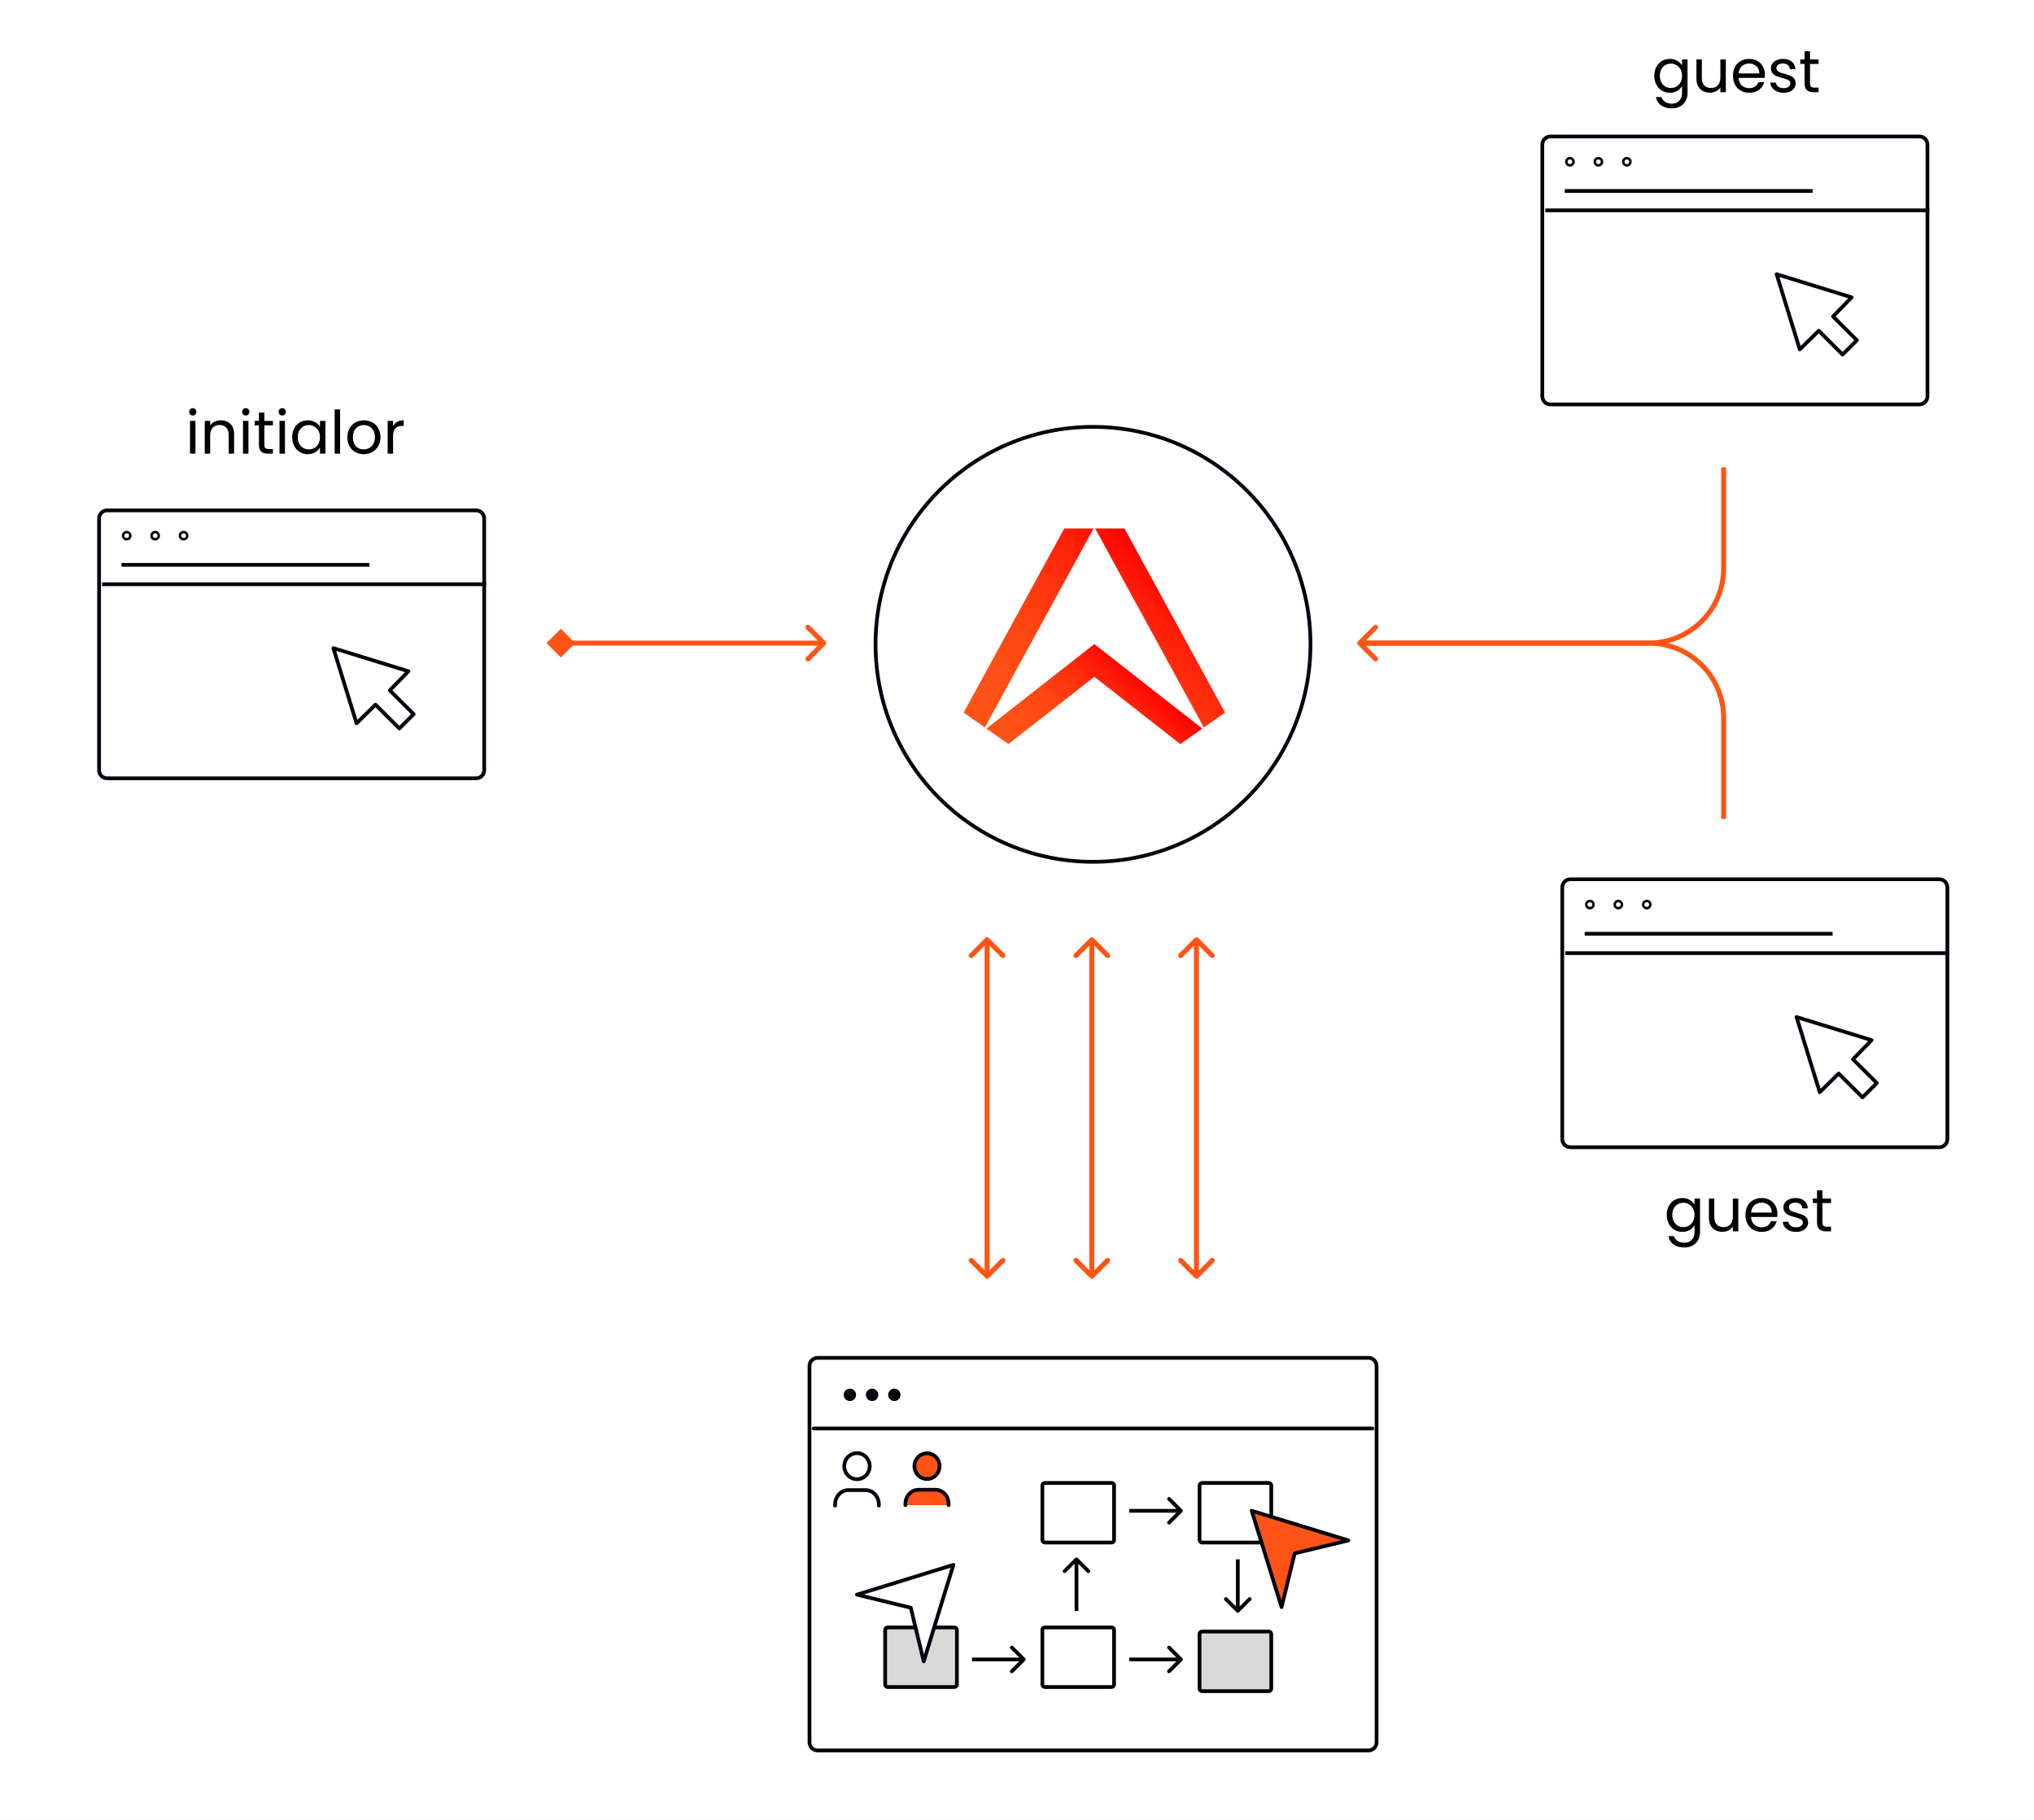
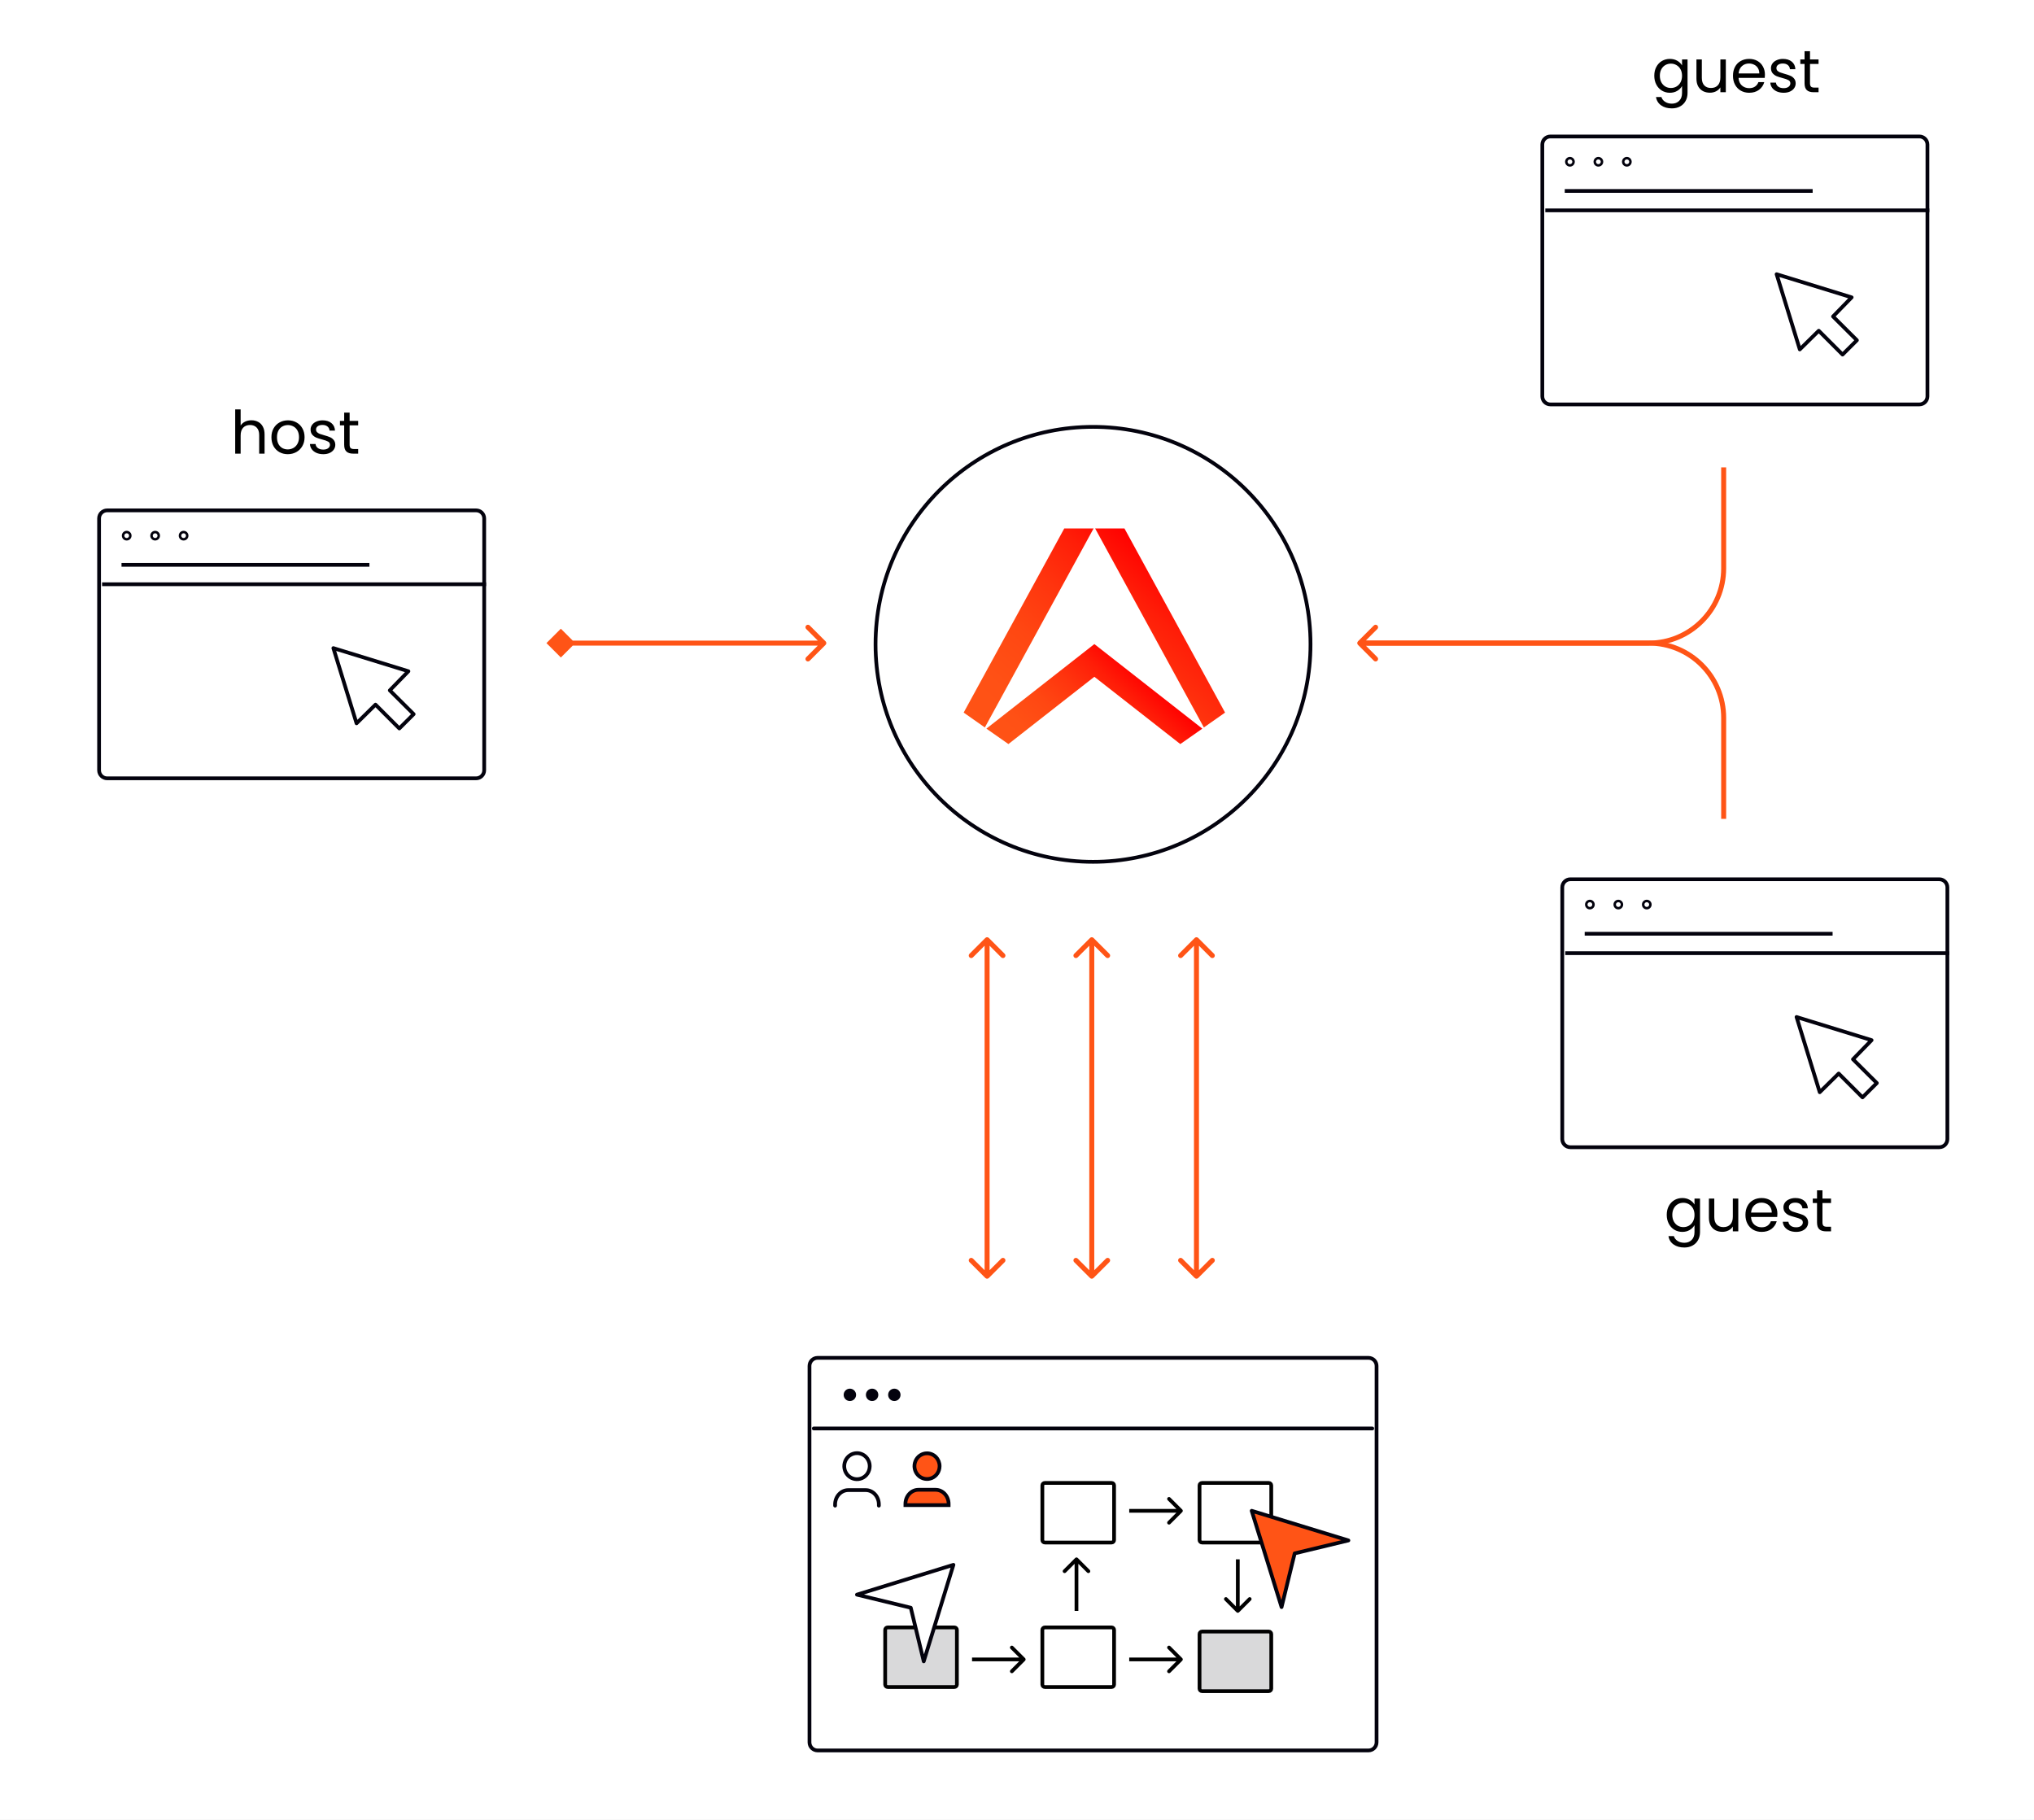
<svg xmlns="http://www.w3.org/2000/svg" width="816" height="730" viewBox="0 0 816 730" fill="none">
  <rect width="816" height="730" fill="white" />
  <circle cx="438.5" cy="258.5" r="87.25" fill="white" stroke="#03020D" stroke-width="1.5" />
  <path d="M438.732 212.006L395.109 291.848L386.6 285.881L426.963 212.006H438.732ZM439.34 212.006L482.963 291.848L491.472 285.881L451.109 212.006H439.34Z" fill="url(#paint0_linear_1_577)" />
  <path d="M482.355 292.318L439.036 258.392L395.717 292.318L404.558 298.506L439.036 271.515L473.514 298.506L482.355 292.318Z" fill="url(#paint1_linear_1_577)" />
  <rect x="324.75" y="544.75" width="227.5" height="157.5" rx="3.25" stroke="#03020D" stroke-width="1.5" />
  <path d="M326.47 573.087H550.53" stroke="#03020D" stroke-width="1.5" stroke-linecap="round" stroke-linejoin="round" />
-   <path d="M376.948 588.195C376.949 589.216 376.653 590.214 376.099 591.063C375.545 591.913 374.757 592.575 373.836 592.966C372.914 593.357 371.899 593.459 370.92 593.261C369.941 593.062 369.042 592.571 368.336 591.849C367.63 591.127 367.149 590.208 366.954 589.206C366.759 588.205 366.859 587.167 367.241 586.224C367.623 585.281 368.269 584.475 369.099 583.907C369.929 583.34 370.904 583.037 371.903 583.037C373.24 583.037 374.523 583.581 375.469 584.548C376.415 585.515 376.947 586.827 376.948 588.195V588.195Z" fill="#FF5416" stroke="#03020D" stroke-width="1.5" stroke-miterlimit="10" stroke-linecap="round" />
-   <path d="M380.569 603.834V603.346C380.569 601.844 380.02 600.403 379.041 599.34C378.063 598.278 376.736 597.681 375.352 597.681H368.453C367.07 597.681 365.742 598.278 364.764 599.34C363.786 600.403 363.236 601.844 363.236 603.346V603.834" fill="#FF5416" stroke="#03020D" stroke-width="1.5" stroke-miterlimit="10" stroke-linecap="round" />
+   <path d="M376.948 588.195C376.949 589.216 376.653 590.214 376.099 591.063C375.545 591.913 374.757 592.575 373.836 592.966C372.914 593.357 371.899 593.459 370.92 593.261C369.941 593.062 369.042 592.571 368.336 591.849C367.63 591.127 367.149 590.208 366.954 589.206C366.759 588.205 366.859 587.167 367.241 586.224C367.623 585.281 368.269 584.475 369.099 583.907C369.929 583.34 370.904 583.037 371.903 583.037C373.24 583.037 374.523 583.581 375.469 584.548C376.415 585.515 376.947 586.827 376.948 588.195Z" fill="#FF5416" stroke="#03020D" stroke-width="1.5" stroke-miterlimit="10" stroke-linecap="round" />
+   <path d="M380.569 603.834V603.346C380.569 601.844 380.02 600.403 379.041 599.34C378.063 598.278 376.736 597.681 375.352 597.681H368.453C367.07 597.681 365.742 598.278 364.764 599.34C363.786 600.403 363.236 601.844 363.236 603.346V603.834" fill="#FF5416" />
+   <path d="M380.569 603.834V603.346C380.569 601.844 380.02 600.403 379.041 599.34C378.063 598.278 376.736 597.681 375.352 597.681H368.453C367.07 597.681 365.742 598.278 364.764 599.34C363.786 600.403 363.236 601.844 363.236 603.346V603.834H380.569Z" stroke="#03020D" stroke-width="1.5" stroke-miterlimit="10" stroke-linecap="round" />
  <path d="M348.912 588.202C348.913 589.236 348.614 590.246 348.053 591.106C347.492 591.966 346.694 592.637 345.76 593.033C344.826 593.429 343.799 593.533 342.808 593.332C341.816 593.13 340.906 592.633 340.191 591.902C339.476 591.171 338.989 590.24 338.791 589.226C338.594 588.212 338.695 587.161 339.082 586.205C339.468 585.25 340.123 584.434 340.963 583.859C341.804 583.285 342.792 582.978 343.802 582.978C345.157 582.978 346.456 583.529 347.415 584.508C348.373 585.487 348.911 586.816 348.912 588.202V588.202Z" stroke="#03020D" stroke-width="1.5" stroke-miterlimit="10" stroke-linecap="round" />
  <path d="M352.58 604.039V603.546C352.58 602.024 352.023 600.565 351.032 599.489C350.041 598.413 348.697 597.808 347.296 597.808H340.309C338.908 597.808 337.564 598.413 336.573 599.489C335.582 600.565 335.026 602.024 335.026 603.546V604.039" stroke="#03020D" stroke-width="1.5" stroke-miterlimit="10" stroke-linecap="round" />
  <path d="M342.94 559.591C342.94 560.686 342.05 561.576 340.951 561.576C339.851 561.576 338.962 560.686 338.962 559.591C338.962 558.496 339.851 557.607 340.951 557.607C342.05 557.607 342.94 558.496 342.94 559.591Z" fill="#03020D" stroke="#03020D" stroke-linecap="round" stroke-linejoin="round" />
  <path d="M351.859 559.591C351.859 560.686 350.97 561.576 349.87 561.576C348.771 561.576 347.881 560.686 347.881 559.591C347.881 558.496 348.771 557.607 349.87 557.607C350.97 557.607 351.859 558.496 351.859 559.591Z" fill="#03020D" stroke="#03020D" stroke-linecap="round" stroke-linejoin="round" />
  <path d="M360.779 559.591C360.779 560.686 359.889 561.576 358.79 561.576C357.69 561.576 356.8 560.686 356.8 559.591C356.8 558.496 357.69 557.607 358.79 557.607C359.889 557.607 360.779 558.496 360.779 559.591Z" fill="#03020D" stroke="#03020D" stroke-linecap="round" stroke-linejoin="round" />
  <rect x="355.114" y="652.898" width="28.774" height="23.906" rx="1" fill="#D9D9DA" stroke="black" stroke-width="1.5" />
  <rect x="418.172" y="652.898" width="28.774" height="23.906" rx="1" stroke="black" stroke-width="1.5" />
  <rect x="418.172" y="594.93" width="28.774" height="23.906" rx="1" stroke="black" stroke-width="1.5" />
  <rect x="481.23" y="594.93" width="28.774" height="23.906" rx="1" stroke="black" stroke-width="1.5" />
  <rect x="481.23" y="654.555" width="28.774" height="23.906" rx="1" fill="#D9D9DA" stroke="black" stroke-width="1.5" />
  <path d="M411.235 666.265C411.528 665.972 411.528 665.497 411.235 665.204L406.462 660.431C406.169 660.138 405.694 660.138 405.401 660.431C405.108 660.724 405.108 661.199 405.401 661.492L409.644 665.734L405.401 669.977C405.108 670.27 405.108 670.745 405.401 671.038C405.694 671.331 406.169 671.331 406.462 671.038L411.235 666.265ZM389.962 666.484H410.705V664.984H389.962V666.484Z" fill="black" />
  <path d="M474.293 666.265C474.586 665.972 474.586 665.497 474.293 665.204L469.52 660.431C469.227 660.138 468.752 660.138 468.459 660.431C468.166 660.724 468.166 661.199 468.459 661.492L472.702 665.734L468.459 669.977C468.166 670.27 468.166 670.745 468.459 671.038C468.752 671.331 469.227 671.331 469.52 671.038L474.293 666.265ZM453.02 666.484H473.763V664.984H453.02V666.484Z" fill="black" />
  <path d="M432.393 625.04C432.1 624.747 431.625 624.747 431.332 625.04L426.559 629.813C426.266 630.106 426.266 630.581 426.559 630.874C426.852 631.167 427.327 631.167 427.62 630.874L431.862 626.631L436.105 630.874C436.398 631.167 436.873 631.167 437.166 630.874C437.458 630.581 437.458 630.106 437.166 629.813L432.393 625.04ZM432.612 646.273L432.612 625.57L431.112 625.57L431.112 646.273L432.612 646.273Z" fill="black" />
  <path d="M474.293 606.64C474.586 606.347 474.586 605.872 474.293 605.579L469.52 600.806C469.227 600.513 468.752 600.513 468.459 600.806C468.166 601.099 468.166 601.574 468.459 601.867L472.702 606.109L468.459 610.352C468.166 610.645 468.166 611.12 468.459 611.413C468.752 611.706 469.227 611.706 469.52 611.413L474.293 606.64ZM453.02 606.859H473.763V605.359H453.02V606.859Z" fill="black" />
  <path d="M496.049 646.804C496.342 647.097 496.817 647.097 497.11 646.804L501.883 642.031C502.176 641.738 502.176 641.263 501.883 640.97C501.59 640.677 501.115 640.677 500.822 640.97L496.58 645.213L492.337 640.97C492.044 640.677 491.569 640.677 491.276 640.97C490.984 641.263 490.984 641.738 491.276 642.031L496.049 646.804ZM495.83 625.57L495.83 646.273L497.33 646.273L497.33 625.57L495.83 625.57Z" fill="black" />
  <path d="M514.138 644.738L519.397 623.189L540.947 617.997L502.154 606.109L514.138 644.738Z" fill="#FF5416" stroke="#03020D" stroke-width="1.5" stroke-linecap="round" stroke-linejoin="round" />
  <path d="M343.792 639.75L365.382 644.999L370.584 666.508L382.495 627.788L343.792 639.75Z" fill="white" stroke="#03020D" stroke-width="1.5" stroke-linecap="round" stroke-linejoin="round" />
  <rect x="39.75" y="204.75" width="154.5" height="107.5" rx="3.25" stroke="#03020D" stroke-width="1.5" />
  <path d="M52.278 214.9C52.278 215.698 51.63 216.346 50.828 216.346C50.026 216.346 49.378 215.698 49.378 214.9C49.378 214.102 50.026 213.453 50.828 213.453C51.63 213.453 52.278 214.102 52.278 214.9Z" stroke="#03020D" stroke-linecap="round" stroke-linejoin="round" />
  <path d="M63.693 214.9C63.693 215.698 63.044 216.346 62.242 216.346C61.441 216.346 60.792 215.698 60.792 214.9C60.792 214.102 61.441 213.453 62.242 213.453C63.044 213.453 63.693 214.102 63.693 214.9Z" stroke="#03020D" stroke-linecap="round" stroke-linejoin="round" />
  <path d="M75.107 214.9C75.107 215.698 74.459 216.346 73.657 216.346C72.855 216.346 72.207 215.698 72.207 214.9C72.207 214.102 72.855 213.453 73.657 213.453C74.459 213.453 75.107 214.102 75.107 214.9Z" stroke="#03020D" stroke-linecap="round" stroke-linejoin="round" />
  <path d="M156.378 276.966L165.953 286.503L160.2 292.245L150.645 282.688L143.04 290.182L133.739 260.012L163.847 269.297L156.378 276.966Z" stroke="#03020D" stroke-width="1.5" stroke-linecap="round" stroke-linejoin="round" />
  <line x1="48.75" y1="226.607" x2="148.2" y2="226.607" stroke="#03020D" stroke-width="1.5" />
  <line x1="40.95" y1="234.393" x2="195" y2="234.393" stroke="#03020D" stroke-width="1.5" />
  <rect x="618.75" y="54.75" width="154.5" height="107.5" rx="3.25" stroke="#03020D" stroke-width="1.5" />
  <path d="M631.278 64.9C631.278 65.698 630.629 66.346 629.828 66.346C629.026 66.346 628.378 65.698 628.378 64.9C628.378 64.102 629.026 63.453 629.828 63.453C630.629 63.453 631.278 64.102 631.278 64.9Z" stroke="#03020D" stroke-linecap="round" stroke-linejoin="round" />
  <path d="M642.692 64.9C642.692 65.698 642.044 66.346 641.242 66.346C640.441 66.346 639.792 65.698 639.792 64.9C639.792 64.102 640.441 63.453 641.242 63.453C642.044 63.453 642.692 64.102 642.692 64.9Z" stroke="#03020D" stroke-linecap="round" stroke-linejoin="round" />
  <path d="M654.107 64.9C654.107 65.698 653.459 66.346 652.657 66.346C651.855 66.346 651.207 65.698 651.207 64.9C651.207 64.102 651.855 63.453 652.657 63.453C653.459 63.453 654.107 64.102 654.107 64.9Z" stroke="#03020D" stroke-linecap="round" stroke-linejoin="round" />
  <path d="M735.378 126.966L744.953 136.503L739.2 142.245L729.645 132.688L722.04 140.182L712.739 110.012L742.847 119.297L735.378 126.966Z" stroke="#03020D" stroke-width="1.5" stroke-linecap="round" stroke-linejoin="round" />
  <line x1="627.75" y1="76.607" x2="727.2" y2="76.607" stroke="#03020D" stroke-width="1.5" />
  <line x1="619.95" y1="84.393" x2="774" y2="84.393" stroke="#03020D" stroke-width="1.5" />
  <rect x="626.75" y="352.75" width="154.5" height="107.5" rx="3.25" stroke="#03020D" stroke-width="1.5" />
  <path d="M639.278 362.9C639.278 363.698 638.629 364.346 637.828 364.346C637.026 364.346 636.378 363.698 636.378 362.9C636.378 362.102 637.026 361.453 637.828 361.453C638.629 361.453 639.278 362.102 639.278 362.9Z" stroke="#03020D" stroke-linecap="round" stroke-linejoin="round" />
  <path d="M650.692 362.9C650.692 363.698 650.044 364.346 649.242 364.346C648.441 364.346 647.792 363.698 647.792 362.9C647.792 362.102 648.441 361.453 649.242 361.453C650.044 361.453 650.692 362.102 650.692 362.9Z" stroke="#03020D" stroke-linecap="round" stroke-linejoin="round" />
  <path d="M662.107 362.9C662.107 363.698 661.459 364.346 660.657 364.346C659.855 364.346 659.207 363.698 659.207 362.9C659.207 362.102 659.855 361.453 660.657 361.453C661.459 361.453 662.107 362.102 662.107 362.9Z" stroke="#03020D" stroke-linecap="round" stroke-linejoin="round" />
  <path d="M743.378 424.966L752.953 434.503L747.2 440.245L737.645 430.688L730.04 438.182L720.739 408.012L750.847 417.297L743.378 424.966Z" stroke="#03020D" stroke-width="1.5" stroke-linecap="round" stroke-linejoin="round" />
  <line x1="635.75" y1="374.607" x2="735.2" y2="374.607" stroke="#03020D" stroke-width="1.5" />
  <line x1="627.95" y1="382.393" x2="782" y2="382.393" stroke="#03020D" stroke-width="1.5" />
  <path d="M219.226 258L225 263.774L230.774 258L225 252.226L219.226 258ZM331.207 258.707C331.598 258.317 331.598 257.683 331.207 257.293L324.843 250.929C324.453 250.538 323.819 250.538 323.429 250.929C323.038 251.319 323.038 251.953 323.429 252.343L329.086 258L323.429 263.657C323.038 264.047 323.038 264.681 323.429 265.071C323.819 265.462 324.453 265.462 324.843 265.071L331.207 258.707ZM225 259H330.5V257H225V259Z" fill="#FF5416" />
  <path d="M544.793 257.293C544.402 257.683 544.402 258.317 544.793 258.707L551.157 265.071C551.547 265.462 552.181 265.462 552.571 265.071C552.962 264.681 552.962 264.047 552.571 263.657L546.914 258L552.571 252.343C552.962 251.953 552.962 251.319 552.571 250.929C552.181 250.538 551.547 250.538 551.157 250.929L544.793 257.293ZM690.5 187.5V228H692.5V187.5H690.5ZM661.5 257H545.5V259H661.5V257ZM690.5 228C690.5 244.016 677.516 257 661.5 257V259C678.621 259 692.5 245.121 692.5 228H690.5Z" fill="#FF5416" />
  <path d="M690.5 328.5V288H692.5V328.5H690.5ZM661.5 259H545.5V257H661.5V259ZM690.5 288C690.5 271.984 677.516 259 661.5 259V257C678.621 257 692.5 270.879 692.5 288H690.5Z" fill="#FF5416" />
  <path d="M396.707 376.293C396.317 375.902 395.683 375.902 395.293 376.293L388.929 382.657C388.538 383.047 388.538 383.681 388.929 384.071C389.319 384.462 389.953 384.462 390.343 384.071L396 378.414L401.657 384.071C402.047 384.462 402.681 384.462 403.071 384.071C403.462 383.681 403.462 383.047 403.071 382.657L396.707 376.293ZM395.293 512.707C395.683 513.098 396.317 513.098 396.707 512.707L403.071 506.343C403.462 505.953 403.462 505.319 403.071 504.929C402.681 504.538 402.047 504.538 401.657 504.929L396 510.586L390.343 504.929C389.953 504.538 389.319 504.538 388.929 504.929C388.538 505.319 388.538 505.953 388.929 506.343L395.293 512.707ZM395 377L395 512L397 512L397 377L395 377Z" fill="#FF5416" />
  <path d="M438.707 376.293C438.317 375.902 437.683 375.902 437.293 376.293L430.929 382.657C430.538 383.047 430.538 383.681 430.929 384.071C431.319 384.462 431.953 384.462 432.343 384.071L438 378.414L443.657 384.071C444.047 384.462 444.681 384.462 445.071 384.071C445.462 383.681 445.462 383.047 445.071 382.657L438.707 376.293ZM437.293 512.707C437.683 513.098 438.317 513.098 438.707 512.707L445.071 506.343C445.462 505.953 445.462 505.319 445.071 504.929C444.681 504.538 444.047 504.538 443.657 504.929L438 510.586L432.343 504.929C431.953 504.538 431.319 504.538 430.929 504.929C430.538 505.319 430.538 505.953 430.929 506.343L437.293 512.707ZM437 377L437 512L439 512L439 377L437 377Z" fill="#FF5416" />
  <path d="M480.707 376.293C480.317 375.902 479.683 375.902 479.293 376.293L472.929 382.657C472.538 383.047 472.538 383.681 472.929 384.071C473.319 384.462 473.953 384.462 474.343 384.071L480 378.414L485.657 384.071C486.047 384.462 486.681 384.462 487.071 384.071C487.462 383.681 487.462 383.047 487.071 382.657L480.707 376.293ZM479.293 512.707C479.683 513.098 480.317 513.098 480.707 512.707L487.071 506.343C487.462 505.953 487.462 505.319 487.071 504.929C486.681 504.538 486.047 504.538 485.657 504.929L480 510.586L474.343 504.929C473.953 504.538 473.319 504.538 472.929 504.929C472.538 505.319 472.538 505.953 472.929 506.343L479.293 512.707ZM479 377L479 512L481 512L481 377L479 377Z" fill="#FF5416" />
-   <path d="M77.355 166.712C76.939 166.712 76.587 166.568 76.299 166.28C76.011 165.992 75.867 165.64 75.867 165.224C75.867 164.808 76.011 164.456 76.299 164.168C76.587 163.88 76.939 163.736 77.355 163.736C77.755 163.736 78.091 163.88 78.363 164.168C78.651 164.456 78.795 164.808 78.795 165.224C78.795 165.64 78.651 165.992 78.363 166.28C78.091 166.568 77.755 166.712 77.355 166.712ZM78.411 168.848V182H76.227V168.848H78.411ZM88.541 168.608C90.141 168.608 91.437 169.096 92.429 170.072C93.421 171.032 93.917 172.424 93.917 174.248V182H91.757V174.56C91.757 173.248 91.429 172.248 90.773 171.56C90.117 170.856 89.221 170.504 88.085 170.504C86.933 170.504 86.013 170.864 85.325 171.584C84.653 172.304 84.317 173.352 84.317 174.728V182H82.133V168.848H84.317V170.72C84.749 170.048 85.333 169.528 86.069 169.16C86.821 168.792 87.645 168.608 88.541 168.608ZM98.613 166.712C98.197 166.712 97.845 166.568 97.557 166.28C97.269 165.992 97.125 165.64 97.125 165.224C97.125 164.808 97.269 164.456 97.557 164.168C97.845 163.88 98.197 163.736 98.613 163.736C99.013 163.736 99.349 163.88 99.621 164.168C99.909 164.456 100.053 164.808 100.053 165.224C100.053 165.64 99.909 165.992 99.621 166.28C99.349 166.568 99.013 166.712 98.613 166.712ZM99.669 168.848V182H97.485V168.848H99.669ZM106.055 170.648V178.4C106.055 179.04 106.191 179.496 106.463 179.768C106.735 180.024 107.207 180.152 107.879 180.152H109.487V182H107.519C106.303 182 105.391 181.72 104.783 181.16C104.175 180.6 103.871 179.68 103.871 178.4V170.648H102.167V168.848H103.871V165.536H106.055V168.848H109.487V170.648H106.055ZM113.261 166.712C112.845 166.712 112.493 166.568 112.205 166.28C111.917 165.992 111.773 165.64 111.773 165.224C111.773 164.808 111.917 164.456 112.205 164.168C112.493 163.88 112.845 163.736 113.261 163.736C113.661 163.736 113.997 163.88 114.269 164.168C114.557 164.456 114.701 164.808 114.701 165.224C114.701 165.64 114.557 165.992 114.269 166.28C113.997 166.568 113.661 166.712 113.261 166.712ZM114.317 168.848V182H112.133V168.848H114.317ZM117.223 175.376C117.223 174.032 117.495 172.856 118.039 171.848C118.583 170.824 119.327 170.032 120.271 169.472C121.231 168.912 122.295 168.632 123.463 168.632C124.615 168.632 125.615 168.88 126.463 169.376C127.311 169.872 127.943 170.496 128.359 171.248V168.848H130.567V182H128.359V179.552C127.927 180.32 127.279 180.96 126.415 181.472C125.567 181.968 124.575 182.216 123.439 182.216C122.271 182.216 121.215 181.928 120.271 181.352C119.327 180.776 118.583 179.968 118.039 178.928C117.495 177.888 117.223 176.704 117.223 175.376ZM128.359 175.4C128.359 174.408 128.159 173.544 127.759 172.808C127.359 172.072 126.815 171.512 126.127 171.128C125.455 170.728 124.711 170.528 123.895 170.528C123.079 170.528 122.335 170.72 121.663 171.104C120.991 171.488 120.455 172.048 120.055 172.784C119.655 173.52 119.455 174.384 119.455 175.376C119.455 176.384 119.655 177.264 120.055 178.016C120.455 178.752 120.991 179.32 121.663 179.72C122.335 180.104 123.079 180.296 123.895 180.296C124.711 180.296 125.455 180.104 126.127 179.72C126.815 179.32 127.359 178.752 127.759 178.016C128.159 177.264 128.359 176.392 128.359 175.4ZM136.442 164.24V182H134.258V164.24H136.442ZM145.9 182.216C144.668 182.216 143.548 181.936 142.54 181.376C141.548 180.816 140.764 180.024 140.188 179C139.628 177.96 139.348 176.76 139.348 175.4C139.348 174.056 139.636 172.872 140.212 171.848C140.804 170.808 141.604 170.016 142.612 169.472C143.62 168.912 144.748 168.632 145.996 168.632C147.244 168.632 148.372 168.912 149.38 169.472C150.388 170.016 151.18 170.8 151.756 171.824C152.348 172.848 152.644 174.04 152.644 175.4C152.644 176.76 152.34 177.96 151.732 179C151.14 180.024 150.332 180.816 149.308 181.376C148.284 181.936 147.148 182.216 145.9 182.216ZM145.9 180.296C146.684 180.296 147.42 180.112 148.108 179.744C148.796 179.376 149.348 178.824 149.764 178.088C150.196 177.352 150.412 176.456 150.412 175.4C150.412 174.344 150.204 173.448 149.788 172.712C149.372 171.976 148.828 171.432 148.156 171.08C147.484 170.712 146.756 170.528 145.972 170.528C145.172 170.528 144.436 170.712 143.764 171.08C143.108 171.432 142.58 171.976 142.18 172.712C141.78 173.448 141.58 174.344 141.58 175.4C141.58 176.472 141.772 177.376 142.156 178.112C142.556 178.848 143.084 179.4 143.74 179.768C144.396 180.12 145.116 180.296 145.9 180.296ZM157.7 170.984C158.084 170.232 158.628 169.648 159.332 169.232C160.052 168.816 160.924 168.608 161.948 168.608V170.864H161.372C158.924 170.864 157.7 172.192 157.7 174.848V182H155.516V168.848H157.7V170.984Z" fill="black" />
+   <path d="M100.884 168.608C101.876 168.608 102.772 168.824 103.572 169.256C104.372 169.672 104.996 170.304 105.444 171.152C105.908 172 106.14 173.032 106.14 174.248V182H103.98V174.56C103.98 173.248 103.652 172.248 102.996 171.56C102.34 170.856 101.444 170.504 100.308 170.504C99.156 170.504 98.236 170.864 97.548 171.584C96.876 172.304 96.54 173.352 96.54 174.728V182H94.356V164.24H96.54V170.72C96.972 170.048 97.564 169.528 98.316 169.16C99.084 168.792 99.94 168.608 100.884 168.608ZM115.443 182.216C114.211 182.216 113.091 181.936 112.083 181.376C111.091 180.816 110.307 180.024 109.731 179C109.171 177.96 108.891 176.76 108.891 175.4C108.891 174.056 109.179 172.872 109.755 171.848C110.347 170.808 111.147 170.016 112.155 169.472C113.163 168.912 114.291 168.632 115.539 168.632C116.787 168.632 117.915 168.912 118.923 169.472C119.931 170.016 120.723 170.8 121.299 171.824C121.891 172.848 122.187 174.04 122.187 175.4C122.187 176.76 121.883 177.96 121.275 179C120.683 180.024 119.875 180.816 118.851 181.376C117.827 181.936 116.691 182.216 115.443 182.216ZM115.443 180.296C116.227 180.296 116.963 180.112 117.651 179.744C118.339 179.376 118.891 178.824 119.307 178.088C119.739 177.352 119.955 176.456 119.955 175.4C119.955 174.344 119.747 173.448 119.331 172.712C118.915 171.976 118.371 171.432 117.699 171.08C117.027 170.712 116.299 170.528 115.515 170.528C114.715 170.528 113.979 170.712 113.307 171.08C112.651 171.432 112.123 171.976 111.723 172.712C111.323 173.448 111.123 174.344 111.123 175.4C111.123 176.472 111.315 177.376 111.699 178.112C112.099 178.848 112.627 179.4 113.283 179.768C113.939 180.12 114.659 180.296 115.443 180.296ZM129.715 182.216C128.707 182.216 127.803 182.048 127.003 181.712C126.203 181.36 125.571 180.88 125.107 180.272C124.643 179.648 124.387 178.936 124.339 178.136H126.595C126.659 178.792 126.963 179.328 127.507 179.744C128.067 180.16 128.795 180.368 129.691 180.368C130.523 180.368 131.179 180.184 131.659 179.816C132.139 179.448 132.379 178.984 132.379 178.424C132.379 177.848 132.123 177.424 131.611 177.152C131.099 176.864 130.307 176.584 129.235 176.312C128.259 176.056 127.459 175.8 126.835 175.544C126.227 175.272 125.699 174.88 125.251 174.368C124.819 173.84 124.603 173.152 124.603 172.304C124.603 171.632 124.803 171.016 125.203 170.456C125.603 169.896 126.171 169.456 126.907 169.136C127.643 168.8 128.483 168.632 129.427 168.632C130.883 168.632 132.059 169 132.955 169.736C133.851 170.472 134.331 171.48 134.395 172.76H132.211C132.163 172.072 131.883 171.52 131.371 171.104C130.875 170.688 130.203 170.48 129.355 170.48C128.571 170.48 127.947 170.648 127.483 170.984C127.019 171.32 126.787 171.76 126.787 172.304C126.787 172.736 126.923 173.096 127.195 173.384C127.483 173.656 127.835 173.88 128.251 174.056C128.683 174.216 129.275 174.4 130.027 174.608C130.971 174.864 131.739 175.12 132.331 175.376C132.923 175.616 133.427 175.984 133.843 176.48C134.275 176.976 134.499 177.624 134.515 178.424C134.515 179.144 134.315 179.792 133.915 180.368C133.515 180.944 132.947 181.4 132.211 181.736C131.491 182.056 130.659 182.216 129.715 182.216ZM140.262 170.648V178.4C140.262 179.04 140.398 179.496 140.67 179.768C140.942 180.024 141.414 180.152 142.086 180.152H143.694V182H141.726C140.51 182 139.598 181.72 138.99 181.16C138.382 180.6 138.078 179.68 138.078 178.4V170.648H136.374V168.848H138.078V165.536H140.262V168.848H143.694V170.648H140.262Z" fill="black" />
  <path d="M669.905 23.632C671.041 23.632 672.033 23.88 672.881 24.376C673.745 24.872 674.385 25.496 674.801 26.248V23.848H677.009V37.288C677.009 38.488 676.753 39.552 676.241 40.48C675.729 41.424 674.993 42.16 674.033 42.688C673.089 43.216 671.985 43.48 670.721 43.48C668.993 43.48 667.553 43.072 666.401 42.256C665.249 41.44 664.569 40.328 664.361 38.92H666.521C666.761 39.72 667.257 40.36 668.009 40.84C668.761 41.336 669.665 41.584 670.721 41.584C671.921 41.584 672.897 41.208 673.649 40.456C674.417 39.704 674.801 38.648 674.801 37.288V34.528C674.369 35.296 673.729 35.936 672.881 36.448C672.033 36.96 671.041 37.216 669.905 37.216C668.737 37.216 667.673 36.928 666.713 36.352C665.769 35.776 665.025 34.968 664.481 33.928C663.937 32.888 663.665 31.704 663.665 30.376C663.665 29.032 663.937 27.856 664.481 26.848C665.025 25.824 665.769 25.032 666.713 24.472C667.673 23.912 668.737 23.632 669.905 23.632ZM674.801 30.4C674.801 29.408 674.601 28.544 674.201 27.808C673.801 27.072 673.257 26.512 672.569 26.128C671.897 25.728 671.153 25.528 670.337 25.528C669.521 25.528 668.777 25.72 668.105 26.104C667.433 26.488 666.897 27.048 666.497 27.784C666.097 28.52 665.897 29.384 665.897 30.376C665.897 31.384 666.097 32.264 666.497 33.016C666.897 33.752 667.433 34.32 668.105 34.72C668.777 35.104 669.521 35.296 670.337 35.296C671.153 35.296 671.897 35.104 672.569 34.72C673.257 34.32 673.801 33.752 674.201 33.016C674.601 32.264 674.801 31.392 674.801 30.4ZM692.364 23.848V37H690.18V35.056C689.764 35.728 689.18 36.256 688.428 36.64C687.692 37.008 686.876 37.192 685.98 37.192C684.956 37.192 684.036 36.984 683.22 36.568C682.404 36.136 681.756 35.496 681.276 34.648C680.812 33.8 680.58 32.768 680.58 31.552V23.848H682.74V31.264C682.74 32.56 683.068 33.56 683.724 34.264C684.38 34.952 685.276 35.296 686.412 35.296C687.58 35.296 688.5 34.936 689.172 34.216C689.844 33.496 690.18 32.448 690.18 31.072V23.848H692.364ZM708.051 29.92C708.051 30.336 708.027 30.776 707.979 31.24H697.467C697.547 32.536 697.987 33.552 698.787 34.288C699.603 35.008 700.587 35.368 701.739 35.368C702.683 35.368 703.467 35.152 704.091 34.72C704.731 34.272 705.179 33.68 705.435 32.944H707.787C707.435 34.208 706.731 35.24 705.675 36.04C704.619 36.824 703.307 37.216 701.739 37.216C700.491 37.216 699.371 36.936 698.379 36.376C697.403 35.816 696.635 35.024 696.075 34C695.515 32.96 695.235 31.76 695.235 30.4C695.235 29.04 695.507 27.848 696.051 26.824C696.595 25.8 697.355 25.016 698.331 24.472C699.323 23.912 700.459 23.632 701.739 23.632C702.987 23.632 704.091 23.904 705.051 24.448C706.011 24.992 706.747 25.744 707.259 26.704C707.787 27.648 708.051 28.72 708.051 29.92ZM705.795 29.464C705.795 28.632 705.611 27.92 705.243 27.328C704.875 26.72 704.371 26.264 703.731 25.96C703.107 25.64 702.411 25.48 701.643 25.48C700.539 25.48 699.595 25.832 698.811 26.536C698.043 27.24 697.603 28.216 697.491 29.464H705.795ZM715.59 37.216C714.582 37.216 713.678 37.048 712.878 36.712C712.078 36.36 711.446 35.88 710.982 35.272C710.518 34.648 710.262 33.936 710.214 33.136H712.47C712.534 33.792 712.838 34.328 713.382 34.744C713.942 35.16 714.67 35.368 715.566 35.368C716.398 35.368 717.054 35.184 717.534 34.816C718.014 34.448 718.254 33.984 718.254 33.424C718.254 32.848 717.998 32.424 717.486 32.152C716.974 31.864 716.182 31.584 715.11 31.312C714.134 31.056 713.334 30.8 712.71 30.544C712.102 30.272 711.574 29.88 711.126 29.368C710.694 28.84 710.478 28.152 710.478 27.304C710.478 26.632 710.678 26.016 711.078 25.456C711.478 24.896 712.046 24.456 712.782 24.136C713.518 23.8 714.358 23.632 715.302 23.632C716.758 23.632 717.934 24 718.83 24.736C719.726 25.472 720.206 26.48 720.27 27.76H718.086C718.038 27.072 717.758 26.52 717.246 26.104C716.75 25.688 716.078 25.48 715.23 25.48C714.446 25.48 713.822 25.648 713.358 25.984C712.894 26.32 712.662 26.76 712.662 27.304C712.662 27.736 712.798 28.096 713.07 28.384C713.358 28.656 713.71 28.88 714.126 29.056C714.558 29.216 715.15 29.4 715.902 29.608C716.846 29.864 717.614 30.12 718.206 30.376C718.798 30.616 719.302 30.984 719.718 31.48C720.15 31.976 720.374 32.624 720.39 33.424C720.39 34.144 720.19 34.792 719.79 35.368C719.39 35.944 718.822 36.4 718.086 36.736C717.366 37.056 716.534 37.216 715.59 37.216ZM726.137 25.648V33.4C726.137 34.04 726.273 34.496 726.545 34.768C726.817 35.024 727.289 35.152 727.961 35.152H729.569V37H727.601C726.385 37 725.473 36.72 724.865 36.16C724.257 35.6 723.953 34.68 723.953 33.4V25.648H722.249V23.848H723.953V20.536H726.137V23.848H729.569V25.648H726.137Z" fill="black" />
  <path d="M674.905 480.632C676.041 480.632 677.033 480.88 677.881 481.376C678.745 481.872 679.385 482.496 679.801 483.248V480.848H682.009V494.288C682.009 495.488 681.753 496.552 681.241 497.48C680.729 498.424 679.993 499.16 679.033 499.688C678.089 500.216 676.985 500.48 675.721 500.48C673.993 500.48 672.553 500.072 671.401 499.256C670.249 498.44 669.569 497.328 669.361 495.92H671.521C671.761 496.72 672.257 497.36 673.009 497.84C673.761 498.336 674.665 498.584 675.721 498.584C676.921 498.584 677.897 498.208 678.649 497.456C679.417 496.704 679.801 495.648 679.801 494.288V491.528C679.369 492.296 678.729 492.936 677.881 493.448C677.033 493.96 676.041 494.216 674.905 494.216C673.737 494.216 672.673 493.928 671.713 493.352C670.769 492.776 670.025 491.968 669.481 490.928C668.937 489.888 668.665 488.704 668.665 487.376C668.665 486.032 668.937 484.856 669.481 483.848C670.025 482.824 670.769 482.032 671.713 481.472C672.673 480.912 673.737 480.632 674.905 480.632ZM679.801 487.4C679.801 486.408 679.601 485.544 679.201 484.808C678.801 484.072 678.257 483.512 677.569 483.128C676.897 482.728 676.153 482.528 675.337 482.528C674.521 482.528 673.777 482.72 673.105 483.104C672.433 483.488 671.897 484.048 671.497 484.784C671.097 485.52 670.897 486.384 670.897 487.376C670.897 488.384 671.097 489.264 671.497 490.016C671.897 490.752 672.433 491.32 673.105 491.72C673.777 492.104 674.521 492.296 675.337 492.296C676.153 492.296 676.897 492.104 677.569 491.72C678.257 491.32 678.801 490.752 679.201 490.016C679.601 489.264 679.801 488.392 679.801 487.4ZM697.364 480.848V494H695.18V492.056C694.764 492.728 694.18 493.256 693.428 493.64C692.692 494.008 691.876 494.192 690.98 494.192C689.956 494.192 689.036 493.984 688.22 493.568C687.404 493.136 686.756 492.496 686.276 491.648C685.812 490.8 685.58 489.768 685.58 488.552V480.848H687.74V488.264C687.74 489.56 688.068 490.56 688.724 491.264C689.38 491.952 690.276 492.296 691.412 492.296C692.58 492.296 693.5 491.936 694.172 491.216C694.844 490.496 695.18 489.448 695.18 488.072V480.848H697.364ZM713.051 486.92C713.051 487.336 713.027 487.776 712.979 488.24H702.467C702.547 489.536 702.987 490.552 703.787 491.288C704.603 492.008 705.587 492.368 706.739 492.368C707.683 492.368 708.467 492.152 709.091 491.72C709.731 491.272 710.179 490.68 710.435 489.944H712.787C712.435 491.208 711.731 492.24 710.675 493.04C709.619 493.824 708.307 494.216 706.739 494.216C705.491 494.216 704.371 493.936 703.379 493.376C702.403 492.816 701.635 492.024 701.075 491C700.515 489.96 700.235 488.76 700.235 487.4C700.235 486.04 700.507 484.848 701.051 483.824C701.595 482.8 702.355 482.016 703.331 481.472C704.323 480.912 705.459 480.632 706.739 480.632C707.987 480.632 709.091 480.904 710.051 481.448C711.011 481.992 711.747 482.744 712.259 483.704C712.787 484.648 713.051 485.72 713.051 486.92ZM710.795 486.464C710.795 485.632 710.611 484.92 710.243 484.328C709.875 483.72 709.371 483.264 708.731 482.96C708.107 482.64 707.411 482.48 706.643 482.48C705.539 482.48 704.595 482.832 703.811 483.536C703.043 484.24 702.603 485.216 702.491 486.464H710.795ZM720.59 494.216C719.582 494.216 718.678 494.048 717.878 493.712C717.078 493.36 716.446 492.88 715.982 492.272C715.518 491.648 715.262 490.936 715.214 490.136H717.47C717.534 490.792 717.838 491.328 718.382 491.744C718.942 492.16 719.67 492.368 720.566 492.368C721.398 492.368 722.054 492.184 722.534 491.816C723.014 491.448 723.254 490.984 723.254 490.424C723.254 489.848 722.998 489.424 722.486 489.152C721.974 488.864 721.182 488.584 720.11 488.312C719.134 488.056 718.334 487.8 717.71 487.544C717.102 487.272 716.574 486.88 716.126 486.368C715.694 485.84 715.478 485.152 715.478 484.304C715.478 483.632 715.678 483.016 716.078 482.456C716.478 481.896 717.046 481.456 717.782 481.136C718.518 480.8 719.358 480.632 720.302 480.632C721.758 480.632 722.934 481 723.83 481.736C724.726 482.472 725.206 483.48 725.27 484.76H723.086C723.038 484.072 722.758 483.52 722.246 483.104C721.75 482.688 721.078 482.48 720.23 482.48C719.446 482.48 718.822 482.648 718.358 482.984C717.894 483.32 717.662 483.76 717.662 484.304C717.662 484.736 717.798 485.096 718.07 485.384C718.358 485.656 718.71 485.88 719.126 486.056C719.558 486.216 720.15 486.4 720.902 486.608C721.846 486.864 722.614 487.12 723.206 487.376C723.798 487.616 724.302 487.984 724.718 488.48C725.15 488.976 725.374 489.624 725.39 490.424C725.39 491.144 725.19 491.792 724.79 492.368C724.39 492.944 723.822 493.4 723.086 493.736C722.366 494.056 721.534 494.216 720.59 494.216ZM731.137 482.648V490.4C731.137 491.04 731.273 491.496 731.545 491.768C731.817 492.024 732.289 492.152 732.961 492.152H734.569V494H732.601C731.385 494 730.473 493.72 729.865 493.16C729.257 492.6 728.953 491.68 728.953 490.4V482.648H727.249V480.848H728.953V477.536H731.137V480.848H734.569V482.648H731.137Z" fill="black" />
  <defs>
    <linearGradient id="paint0_linear_1_577" x1="401.396" y1="313.162" x2="474.344" y2="232.145" gradientUnits="userSpaceOnUse">
      <stop stop-color="#FF5416" />
      <stop offset="0.254" stop-color="#FF5115" />
      <stop offset="0.461" stop-color="#FF4712" />
      <stop offset="0.652" stop-color="#FF350E" />
      <stop offset="0.833" stop-color="#FF1E08" />
      <stop offset="1" stop-color="#FF0000" />
    </linearGradient>
    <linearGradient id="paint1_linear_1_577" x1="415.546" y1="318.399" x2="458.661" y2="270.516" gradientUnits="userSpaceOnUse">
      <stop stop-color="#FF5416" />
      <stop offset="0.254" stop-color="#FF5115" />
      <stop offset="0.461" stop-color="#FF4712" />
      <stop offset="0.652" stop-color="#FF350E" />
      <stop offset="0.833" stop-color="#FF1E08" />
      <stop offset="1" stop-color="#FF0000" />
    </linearGradient>
  </defs>
</svg>
